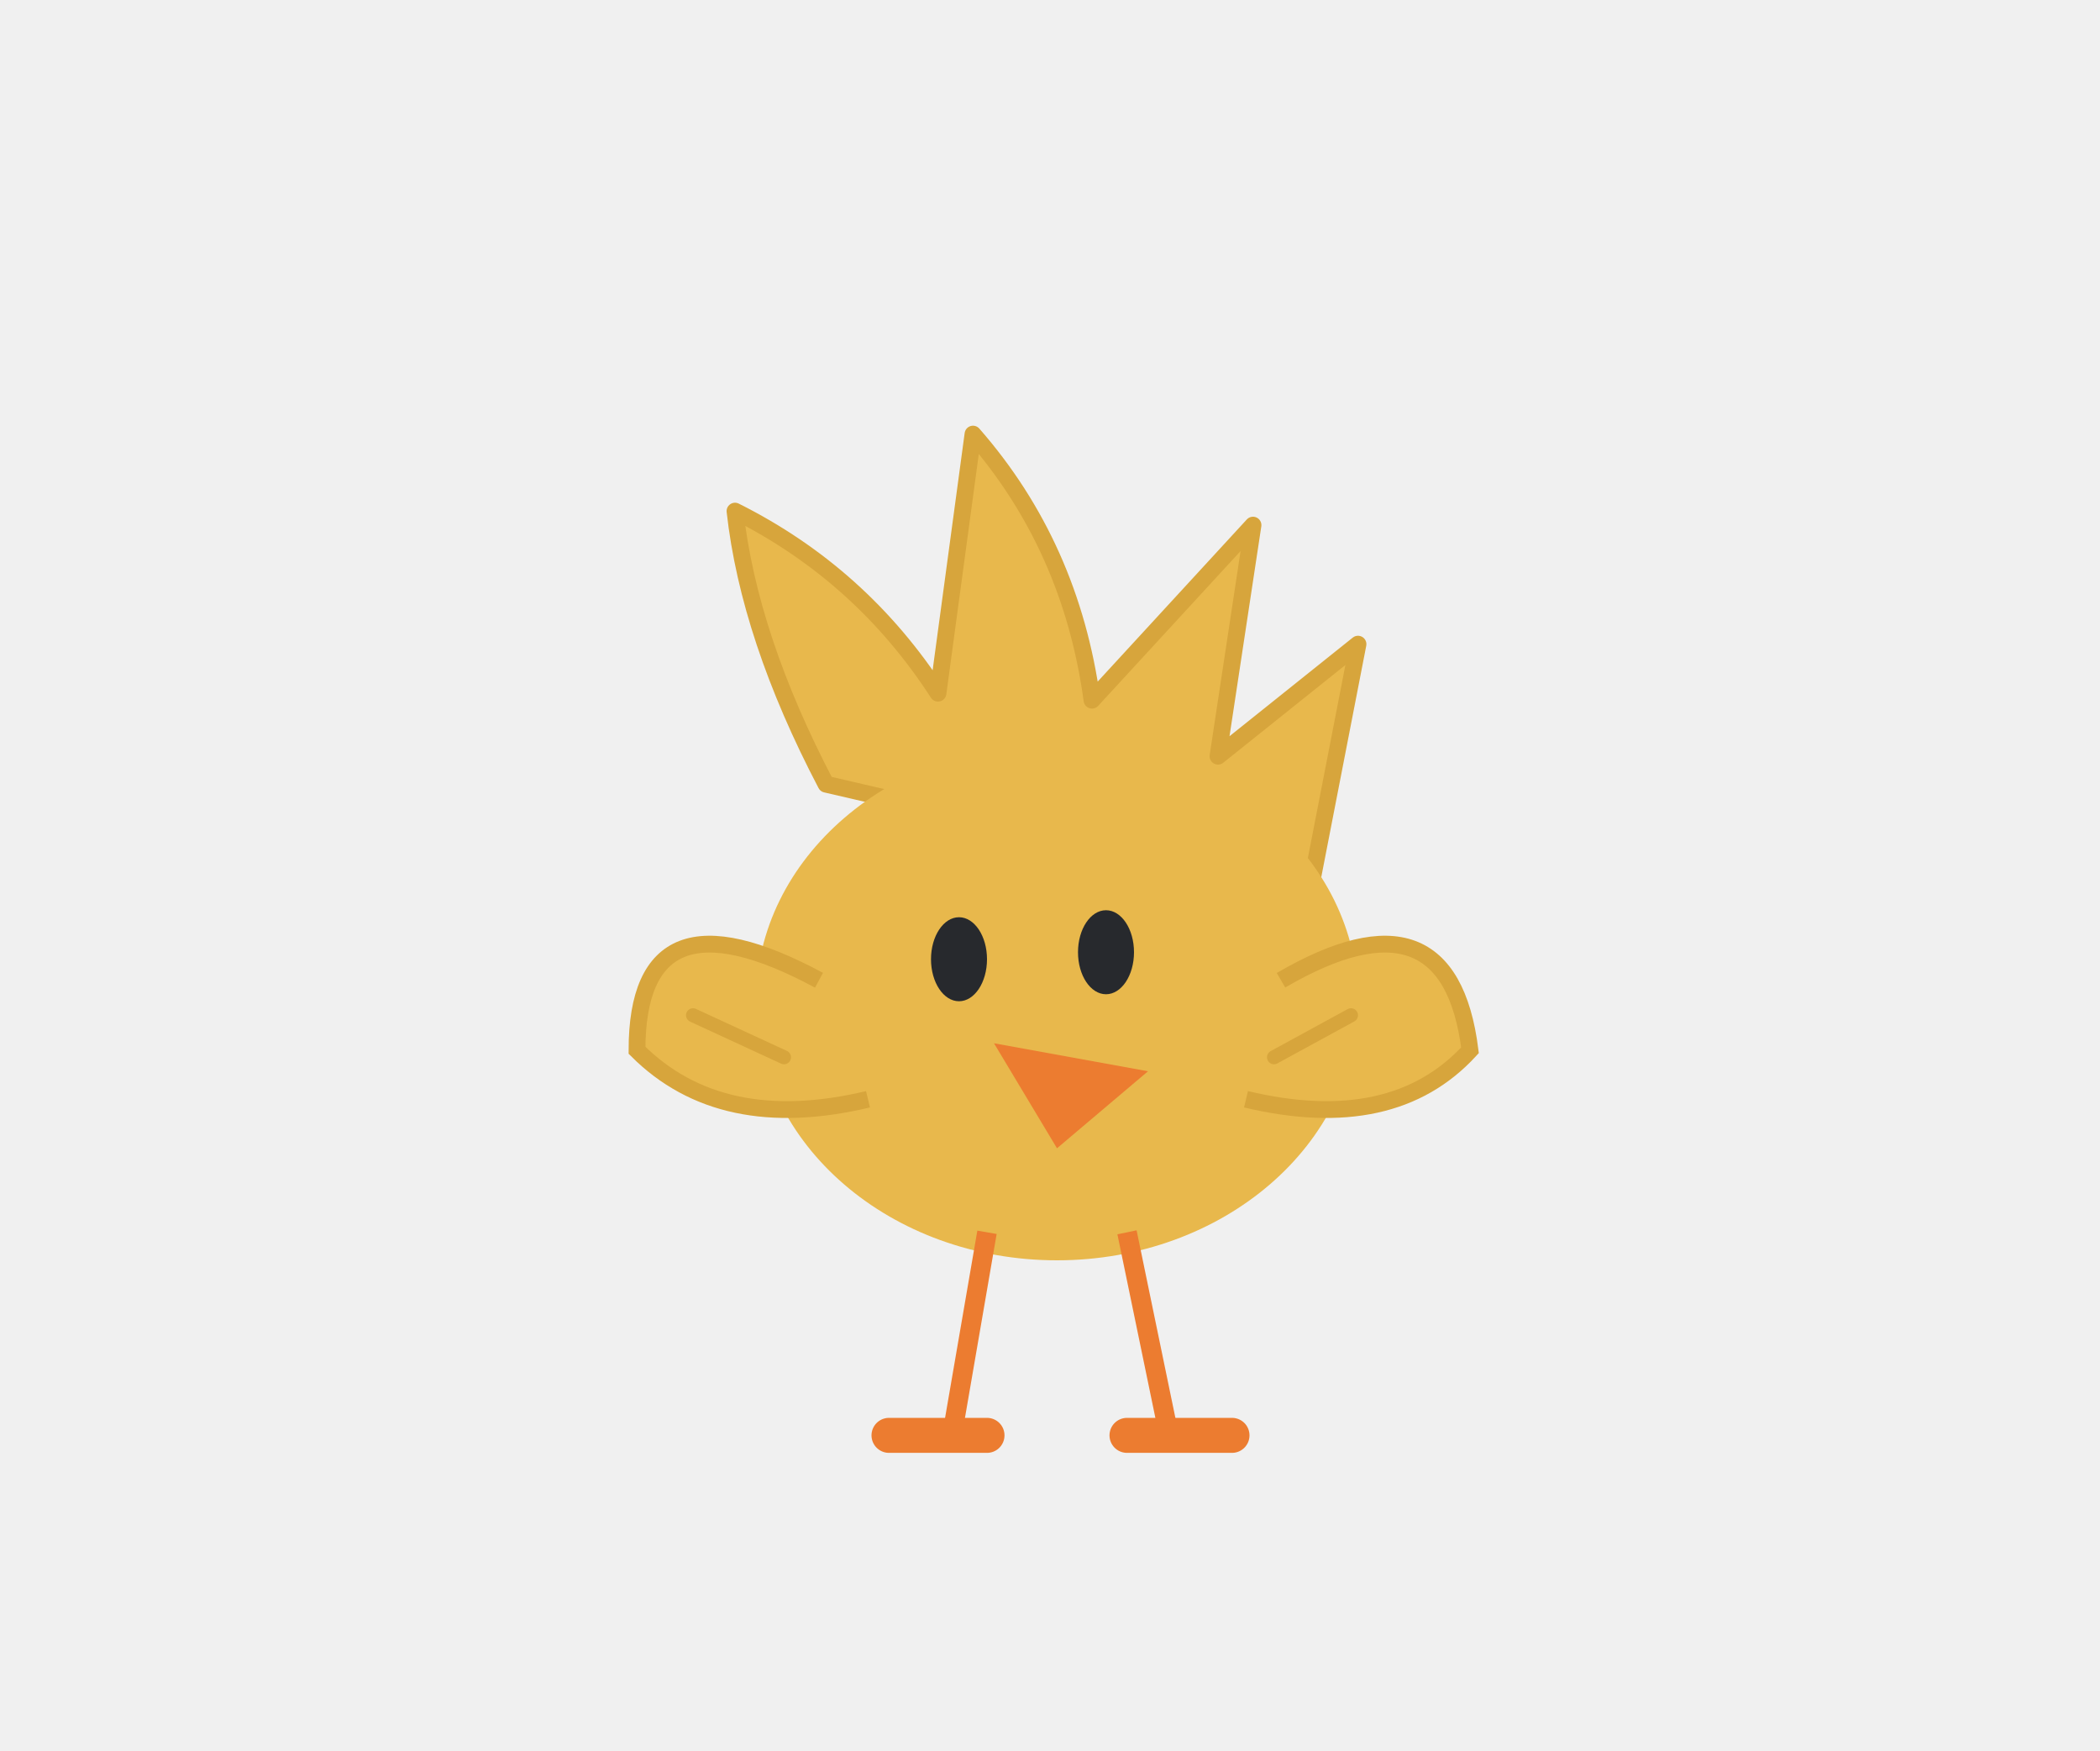
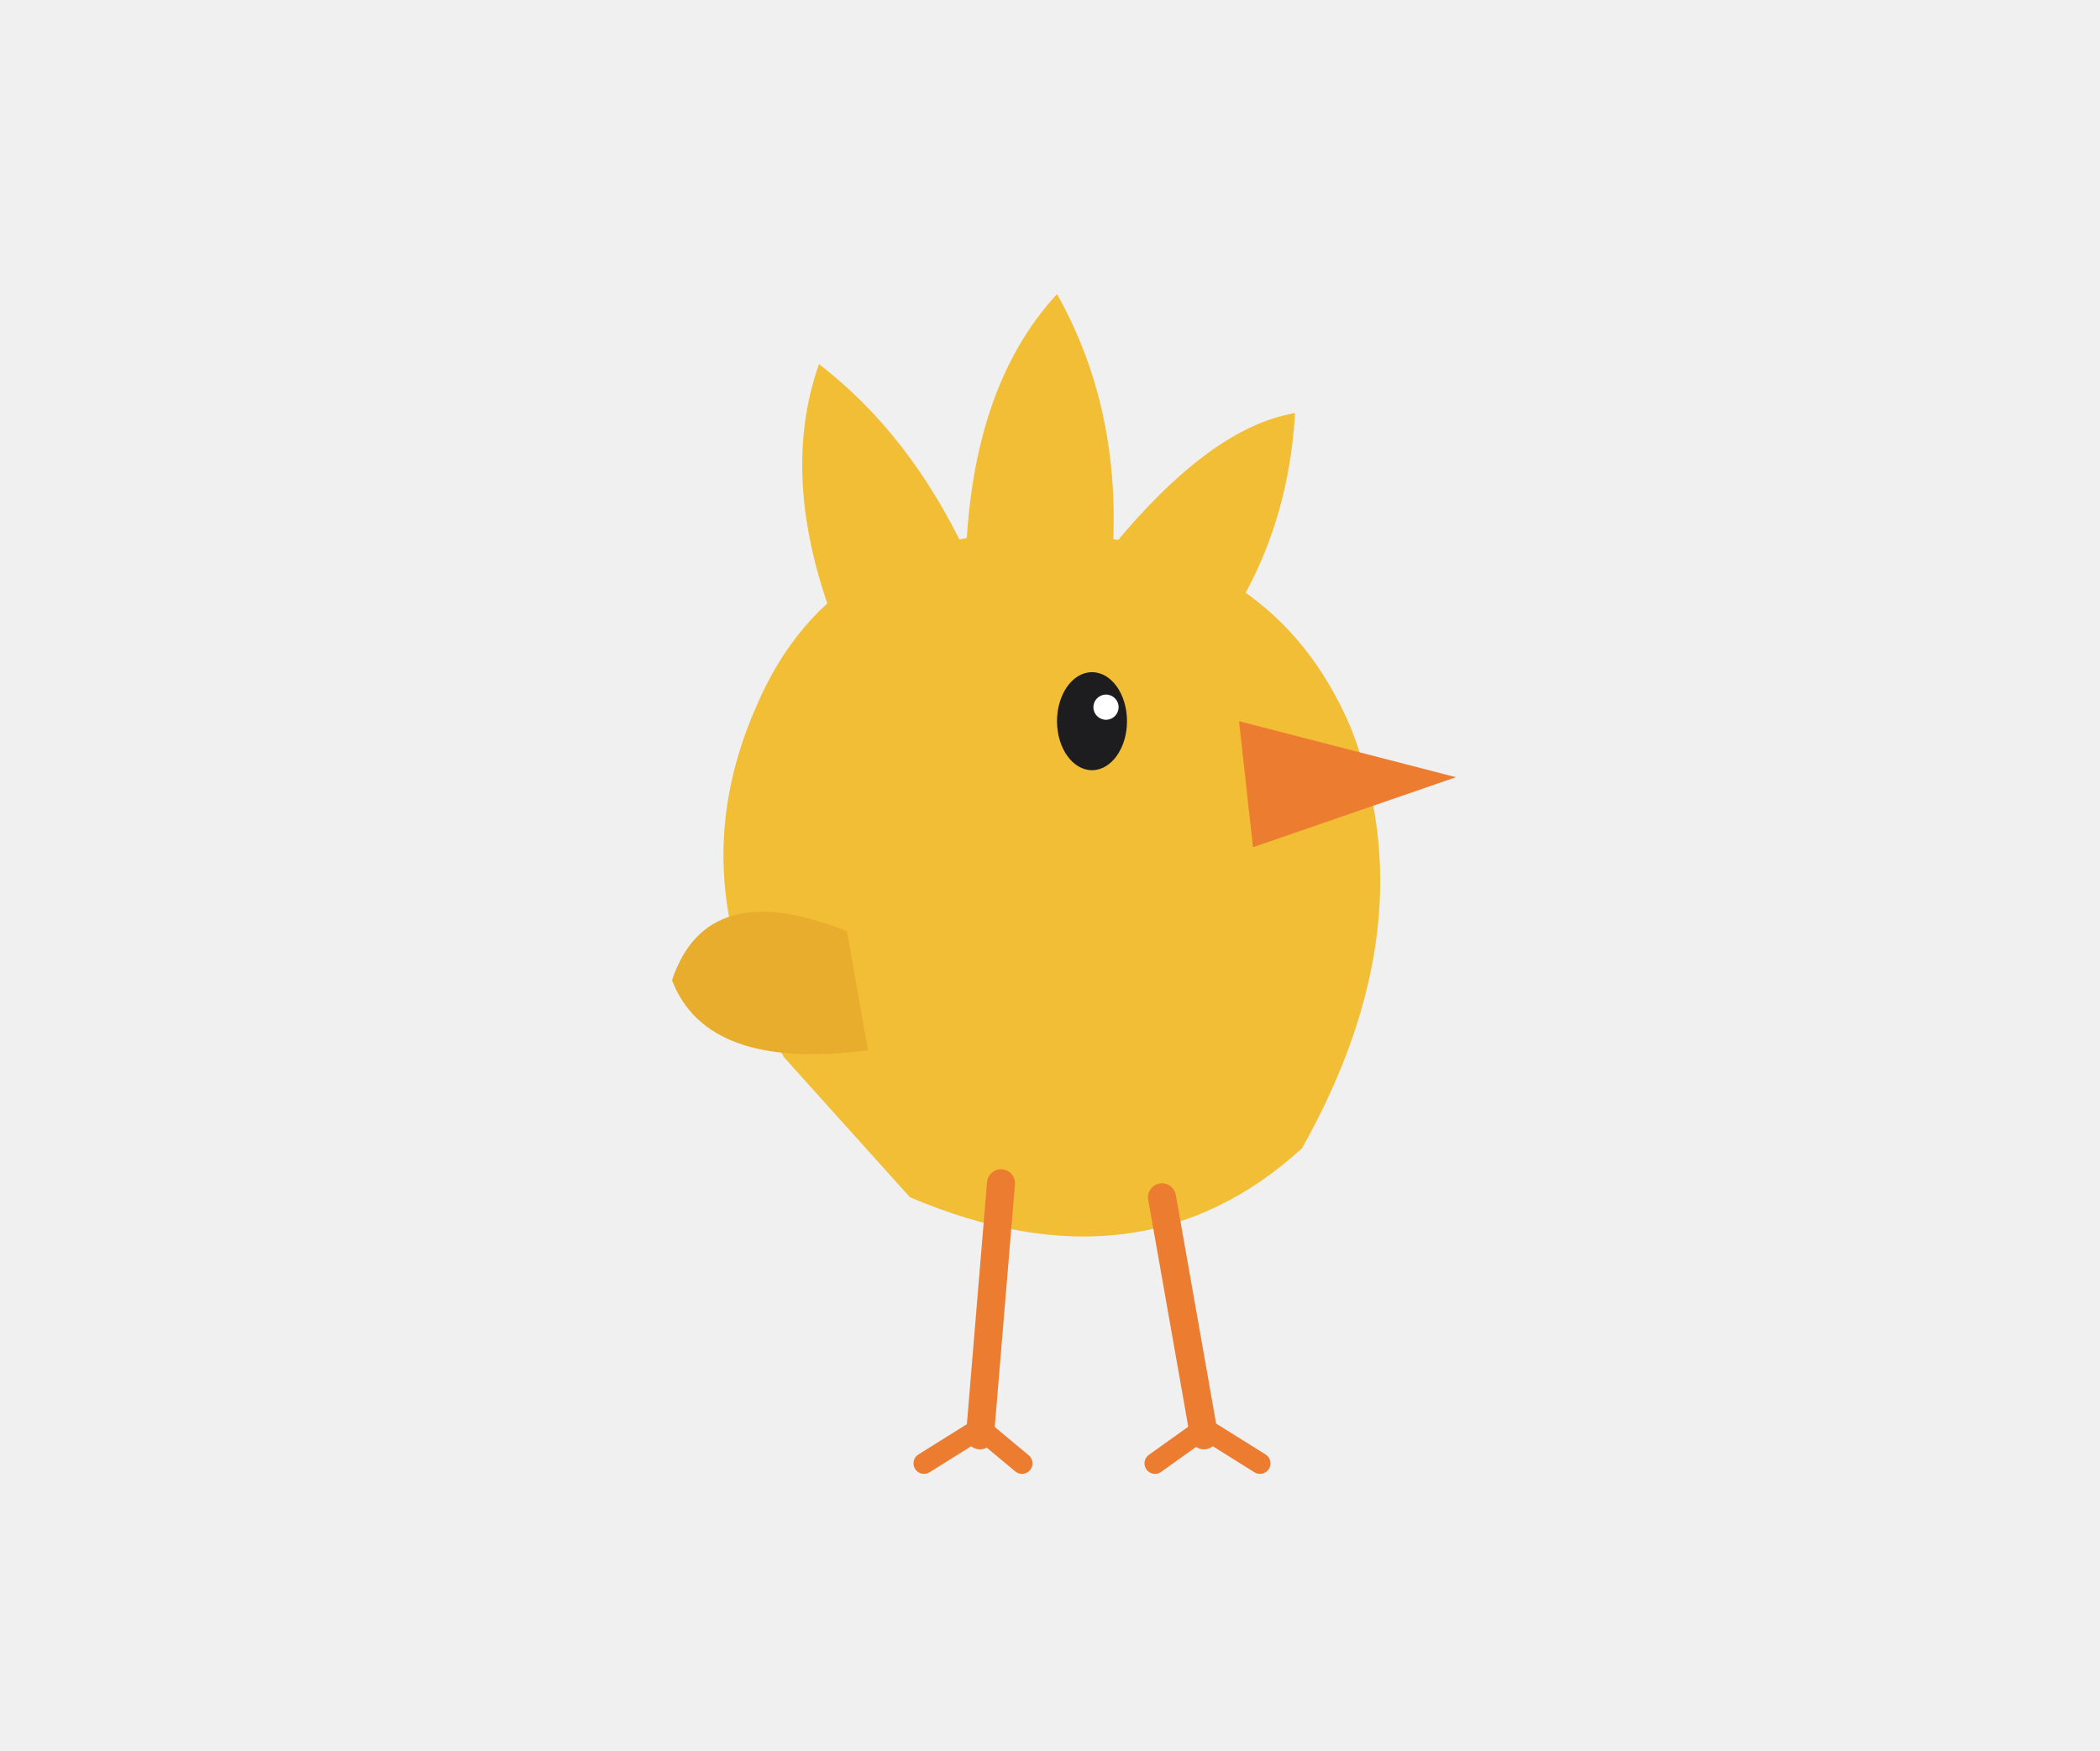
<svg xmlns="http://www.w3.org/2000/svg" width="300" height="250" viewBox="0 0 300 250">
-   <path d="M118 112 Q107 91 105 73 Q123 82 134 99 L139 62 Q153 78 156 100 L179 75 L174 108 L194 92 L187 128Z" fill="#E8B84C" stroke="#D7A53C" stroke-width="2.4" stroke-linejoin="round" />
-   <ellipse cx="151" cy="143" rx="43" ry="37" fill="#E8B84C" />
-   <ellipse cx="137" cy="137" rx="4" ry="6" fill="#27292D" />
-   <ellipse cx="158" cy="136" rx="4" ry="6" fill="#27292D" />
-   <path d="M142 149 L164 153 L151 164Z" fill="#EC7C30" />
-   <path d="M117 140 Q91 126 91 150 Q103 162 124 157 M183 140 Q207 126 210 150 Q199 162 178 157" fill="#E8B84C" stroke="#D7A53C" stroke-width="2.4" />
-   <path d="M99 145 L112 151 M193 145 L182 151" stroke="#D7A53C" stroke-width="2" stroke-linecap="round" />
-   <path d="M141 176 L136 205 M161 176 L167 205" stroke="#EC7C30" stroke-width="2.8" />
-   <path d="M127 205 L141 205 M161 205 L176 205" stroke="#EC7C30" stroke-width="5" stroke-linecap="round" />
+   <path d="M112 151 Q97 126 108 101 Q119 75 151 76 Q182 78 193 104 Q204 132 186 164 Q163 185 130 171Z" fill="#F2BE35" />
+   <path d="M120 91 Q111 69 117 52 Q130 62 138 79 Q139 55 151 42 Q160 58 159 78 Q173 61 185 59 Q184 77 174 91Z" fill="#F2BE35" />
+   <path d="M177 103 L208 111 L179 121Z" fill="#EC7C30" />
+   <ellipse cx="156" cy="103" rx="5" ry="7" fill="#1D1D1F" />
+   <circle cx="158" cy="101" r="1.8" fill="#FFFFFF" />
+   <path d="M121 133 Q101 125 96 140 Q101 153 124 150Z" fill="#E8AD2D" />
+   <path d="M143 169 L140 205 M166 171 L172 205" fill="none" stroke="#EC7C30" stroke-width="4" stroke-linecap="round" />
+   <path d="M140 204 L132 209 M140 204 L146 209 M172 204 L165 209 M172 204 L180 209" fill="none" stroke="#EC7C30" stroke-width="3" stroke-linecap="round" />
</svg>
